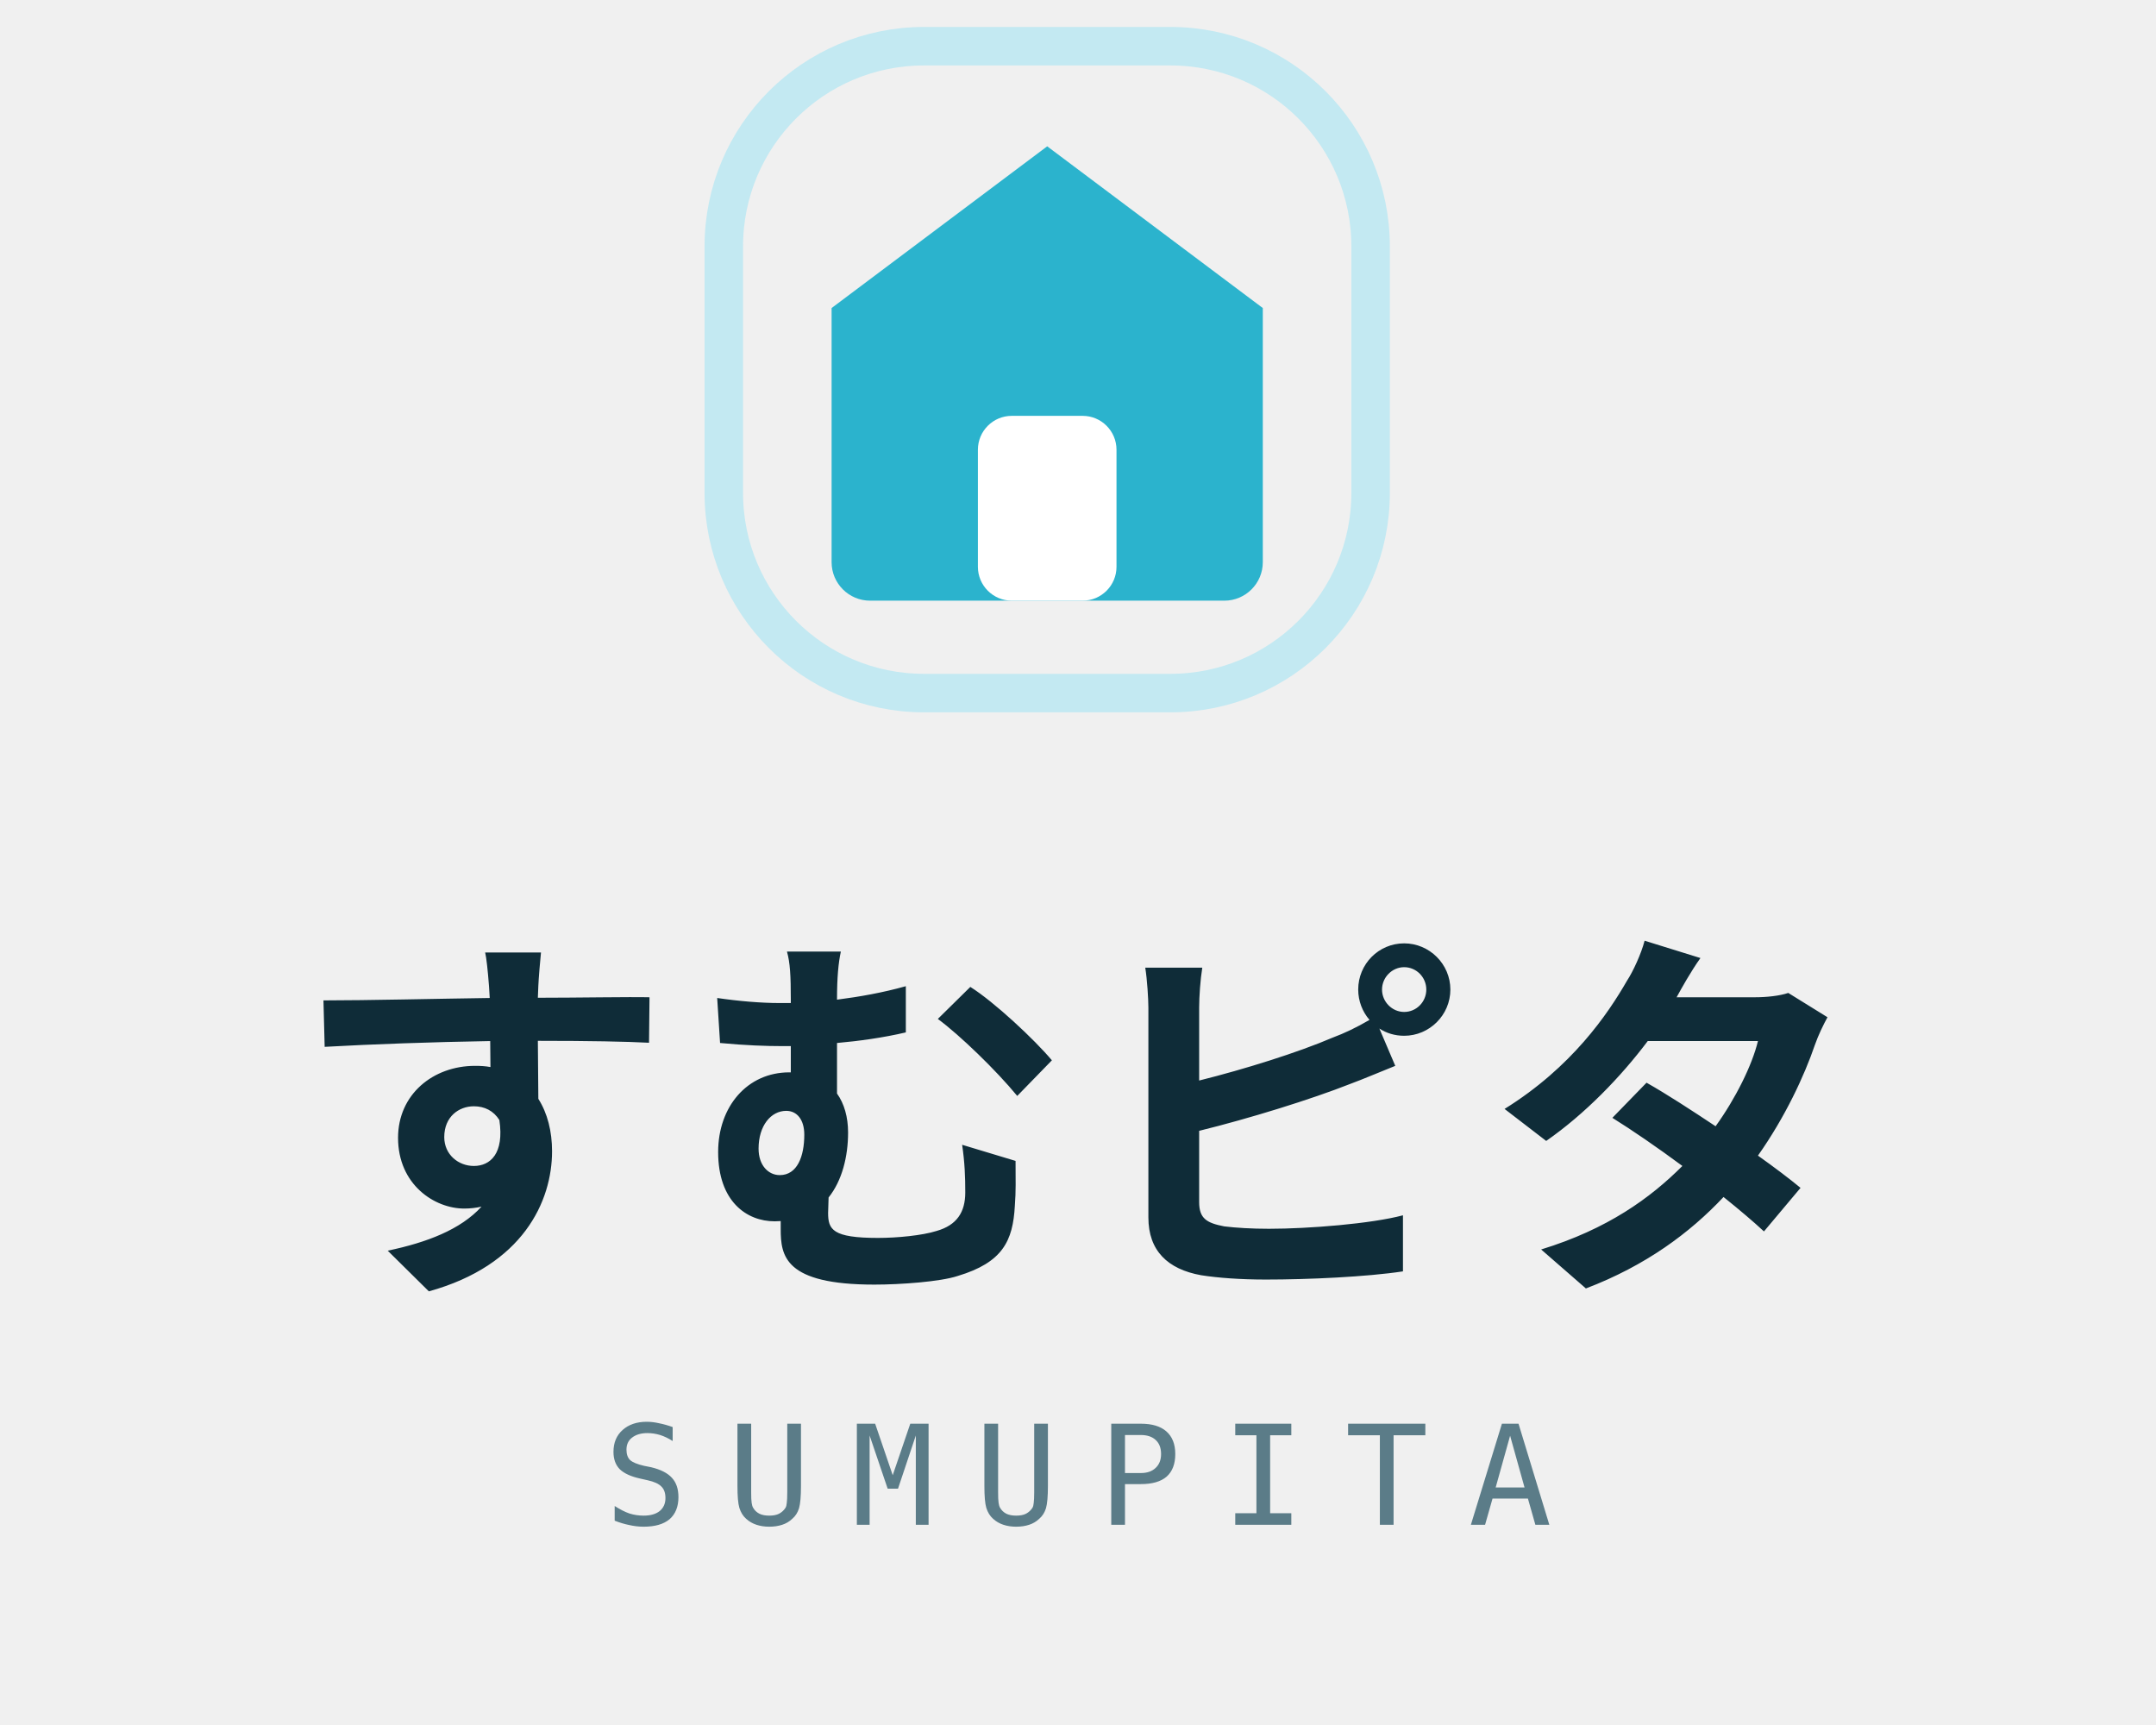
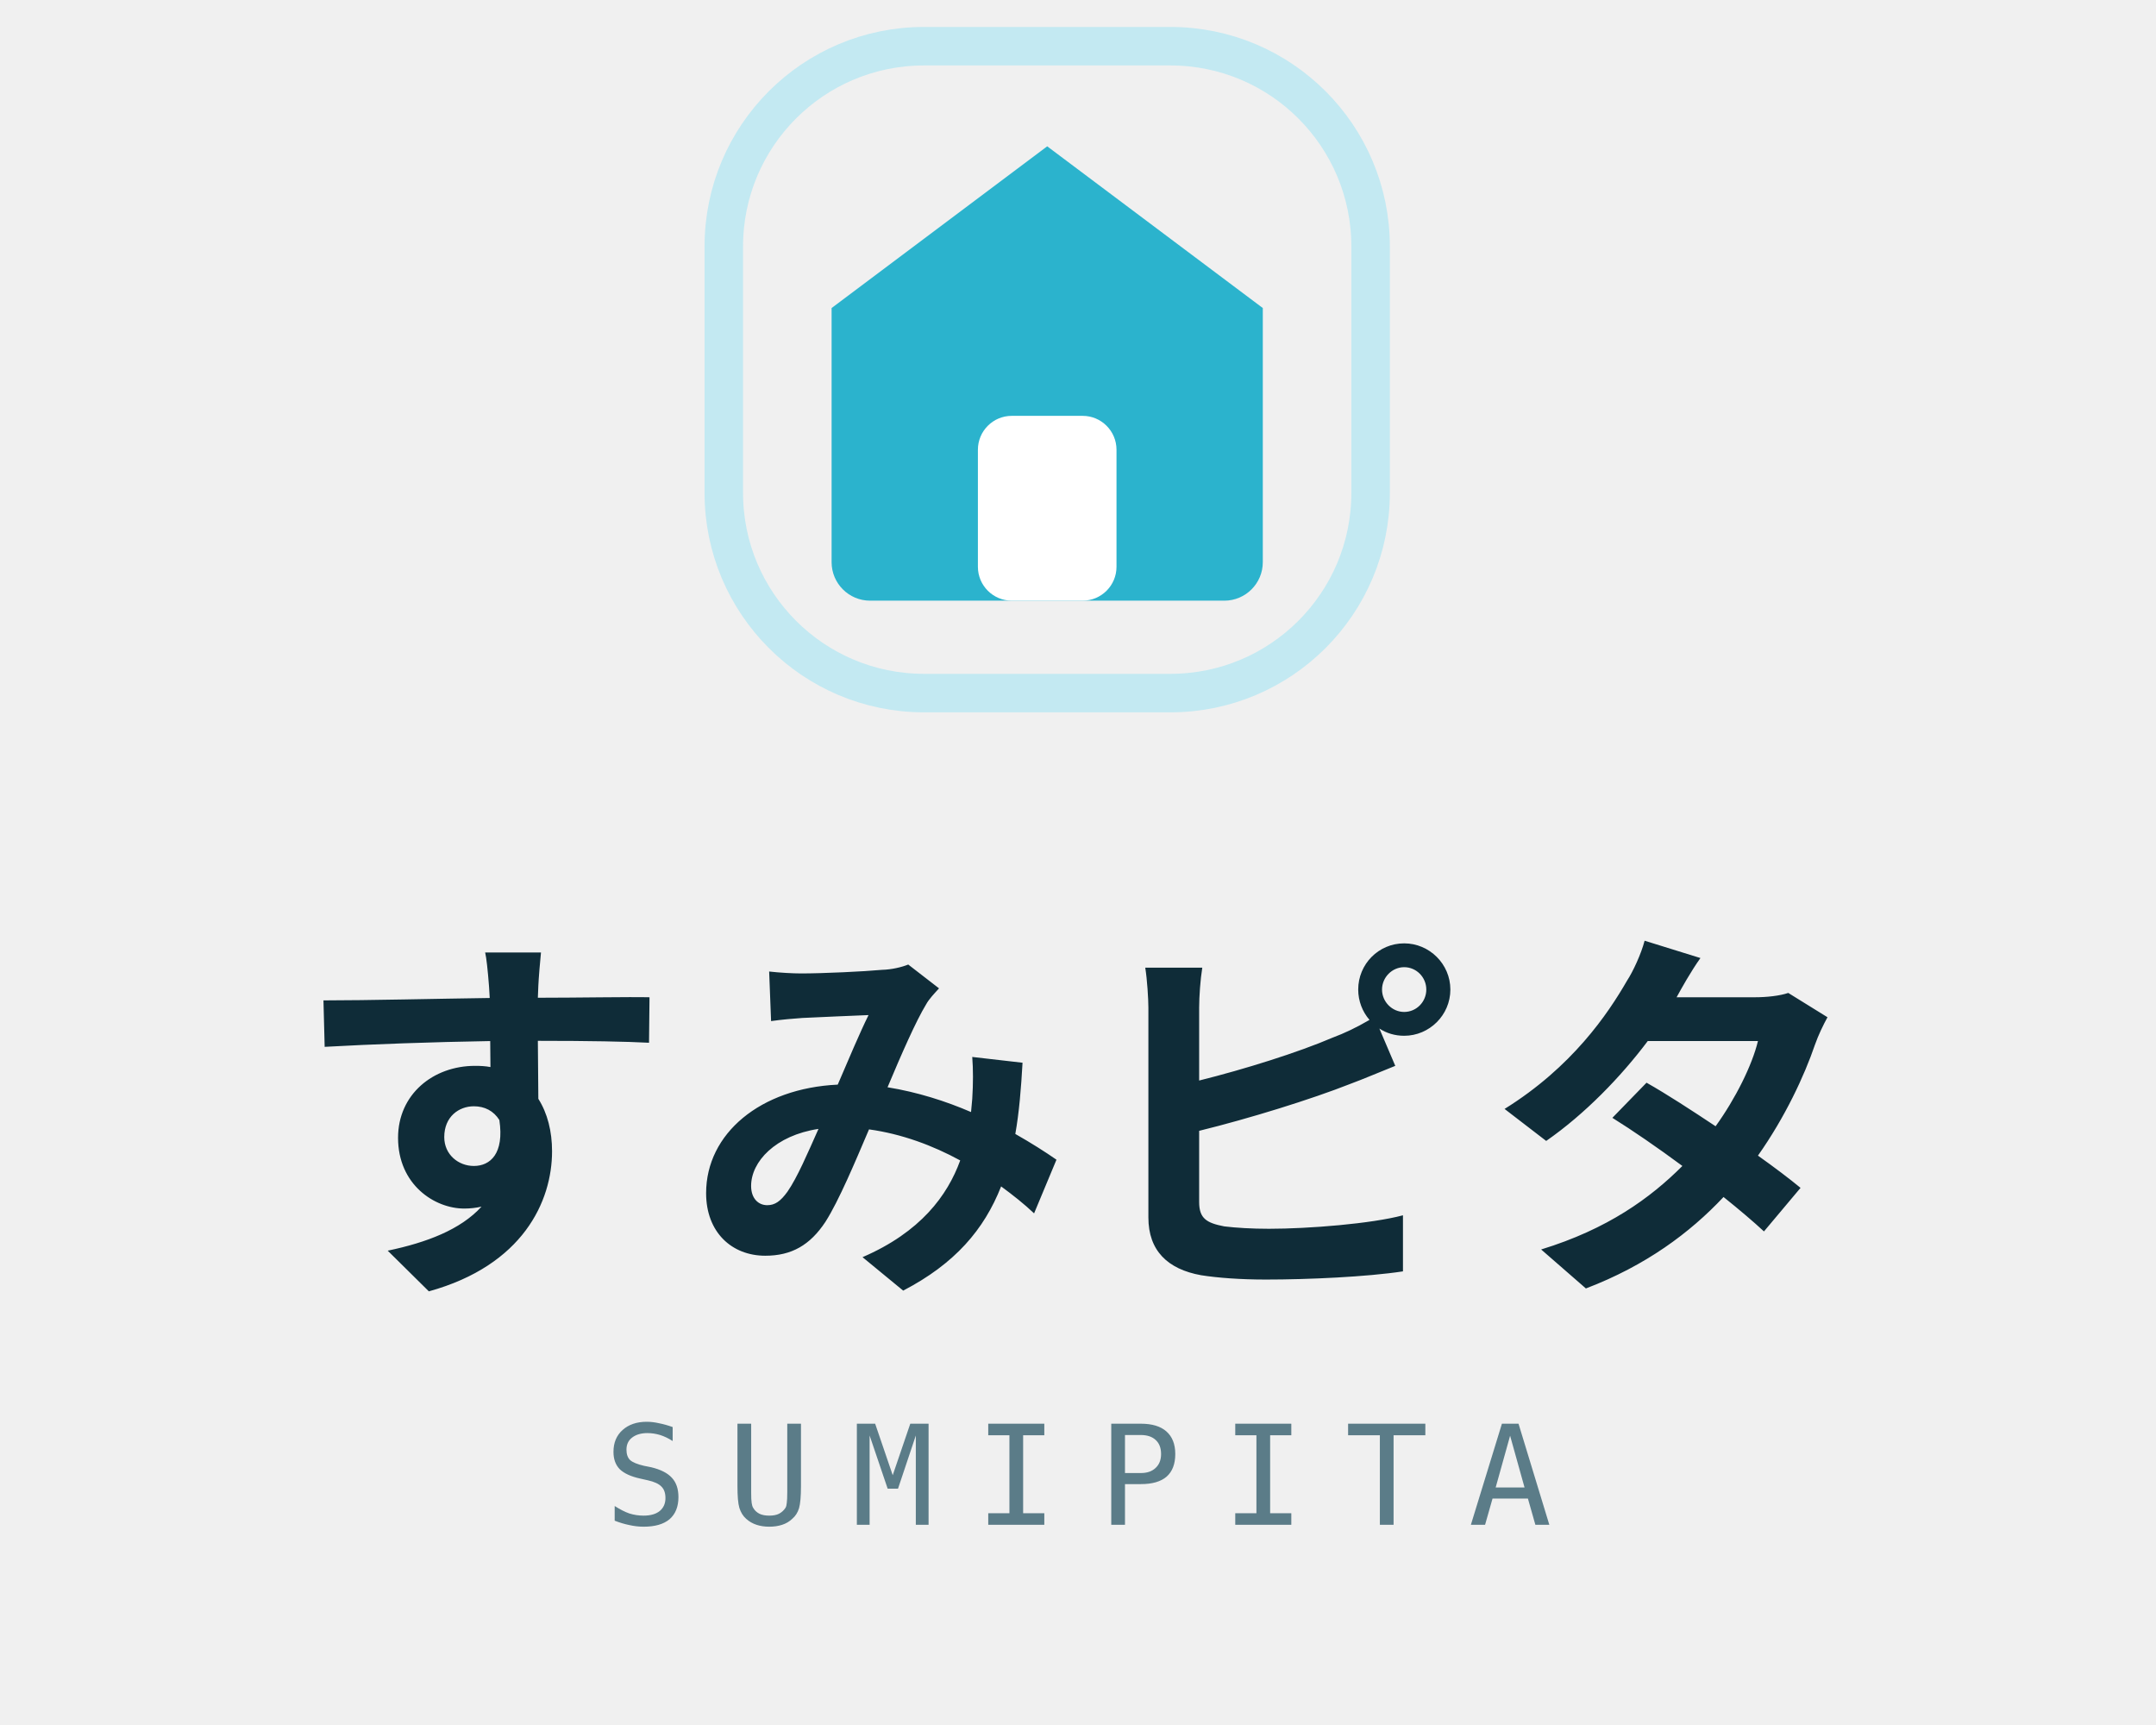
<svg xmlns="http://www.w3.org/2000/svg" width="140" height="112" viewBox="0 0 140 112" fill="none">
  <g transform="translate(44 0)">
    <rect x="3" y="3" width="42" height="42" rx="13" stroke="#c3e9f2" stroke-width="2.5" />
    <path d="M24 9.5 L38 20 V36.5 a2.5 2.5 0 0 1 -2.5 2.5 H12.5 A2.5 2.5 0 0 1 10 36.5 V20 Z" fill="#2bb3cd" />
    <rect x="19.5" y="27" width="9" height="12" rx="2.2" fill="#ffffff" />
  </g>
-   <text x="70" y="82" text-anchor="middle" font-family="'Zen Maru Gothic','Hiragino Maru Gothic ProN','Hiragino Sans','Noto Sans JP',sans-serif" font-size="25" font-weight="700" letter-spacing="0.8" fill="#0f2c38">すむピタ</text>
-   <text x="70" y="99" text-anchor="middle" font-family="ui-monospace,SFMono-Regular,Menlo,monospace" font-size="9" letter-spacing="2.6" fill="#5b7c88">SUMUPITA</text>
+   <text x="70" y="82" text-anchor="middle" font-family="'Zen Maru Gothic','Hiragino Maru Gothic ProN','Hiragino Sans','Noto Sans JP',sans-serif" font-size="25" font-weight="700" letter-spacing="0.8" fill="#0f2c38">すみピタ</text>
+   <text x="70" y="99" text-anchor="middle" font-family="ui-monospace,SFMono-Regular,Menlo,monospace" font-size="9" letter-spacing="2.6" fill="#5b7c88">SUMIPITA</text>
</svg>
